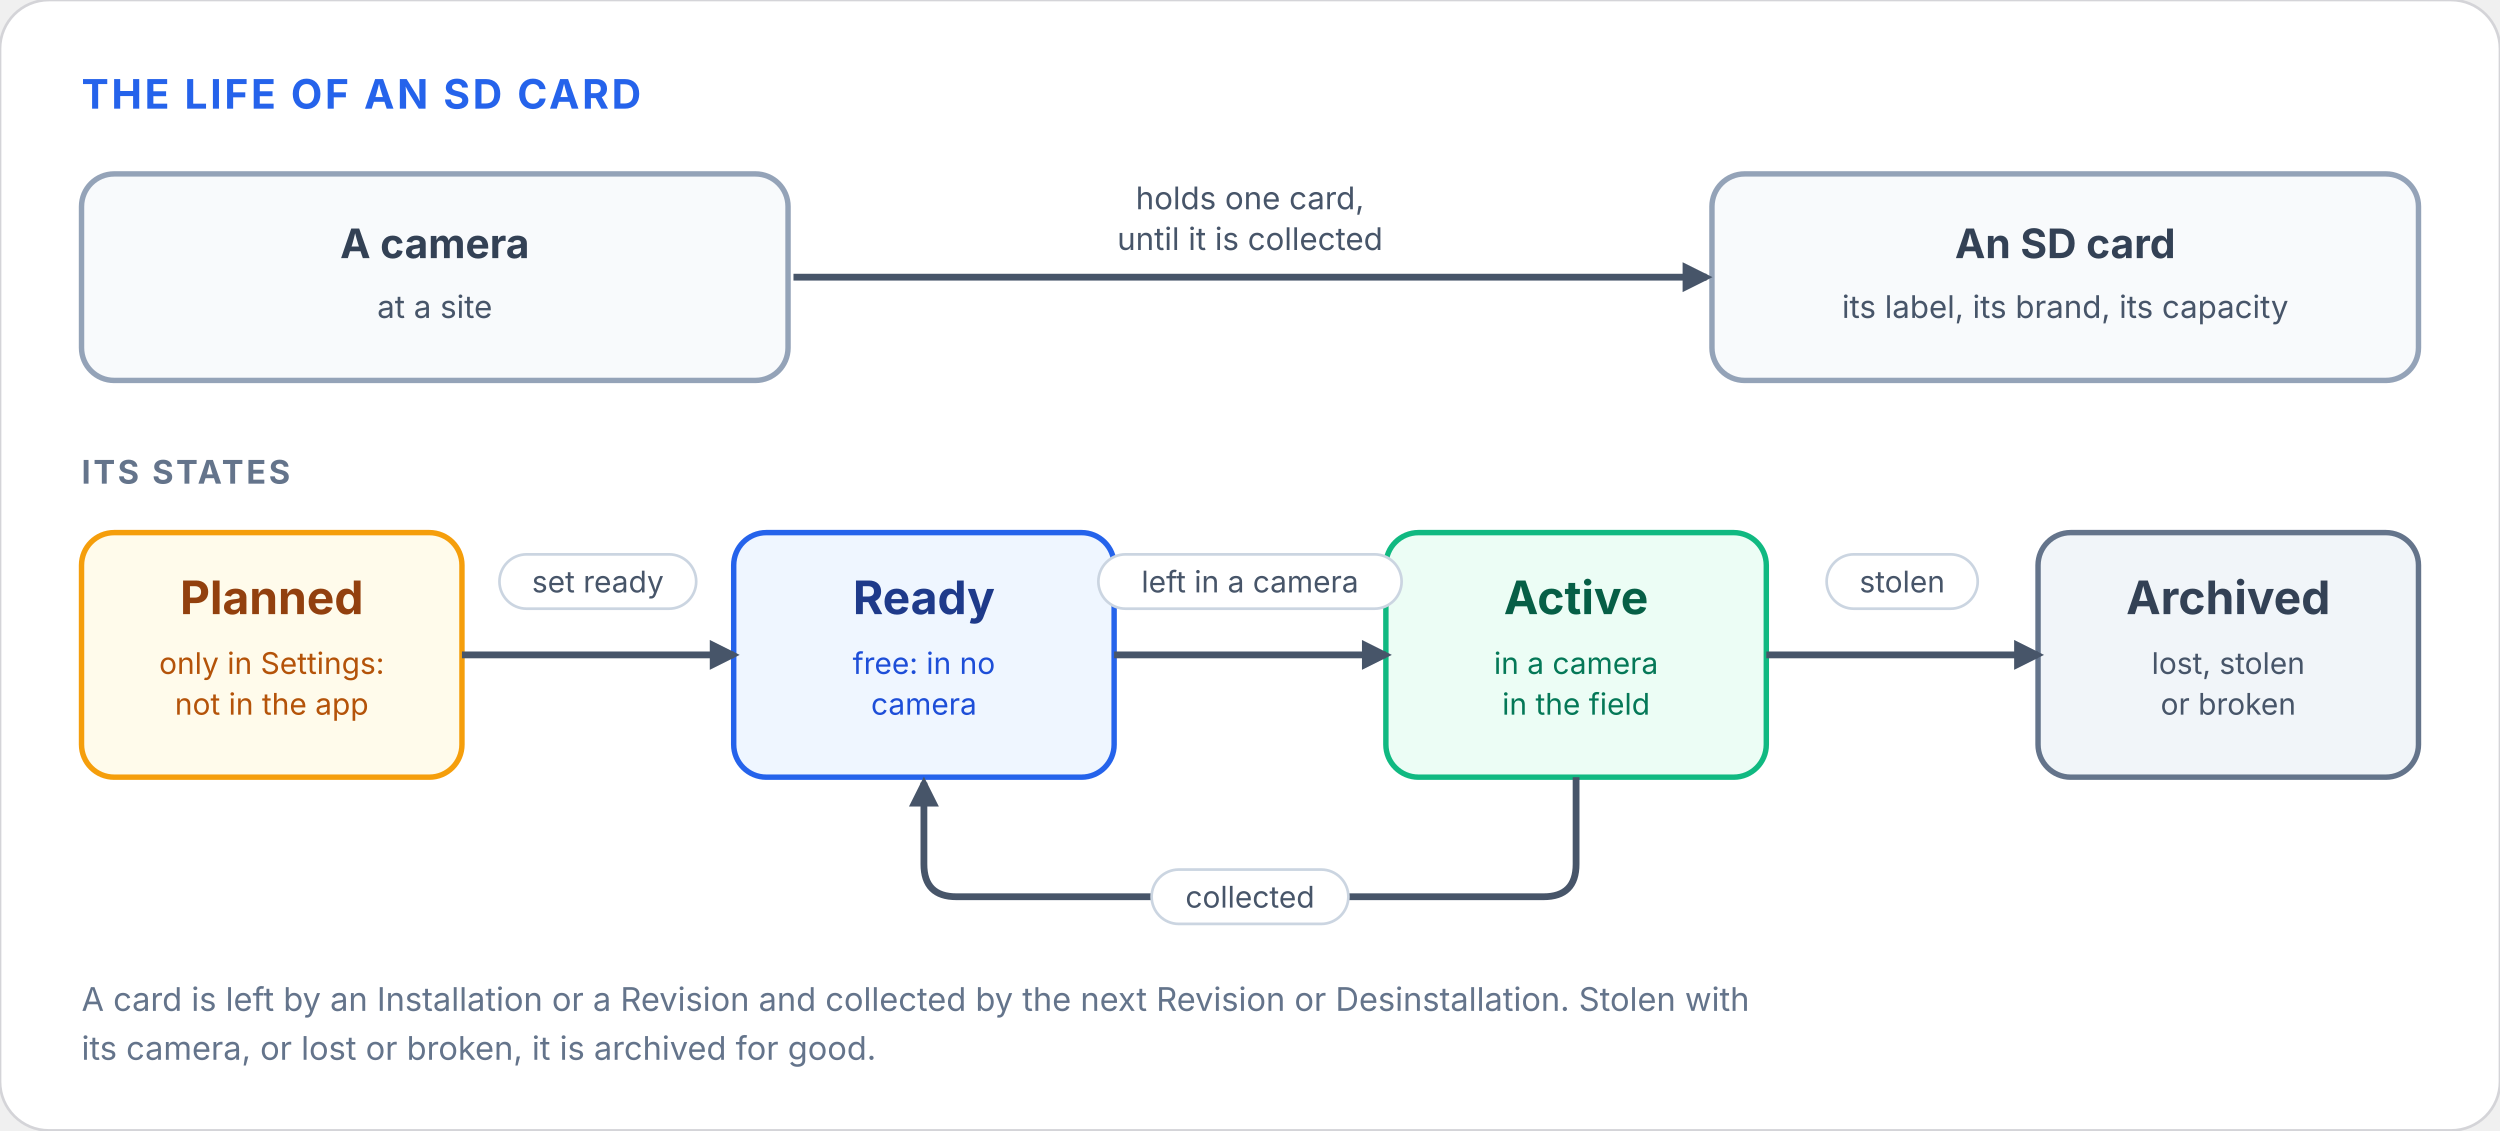
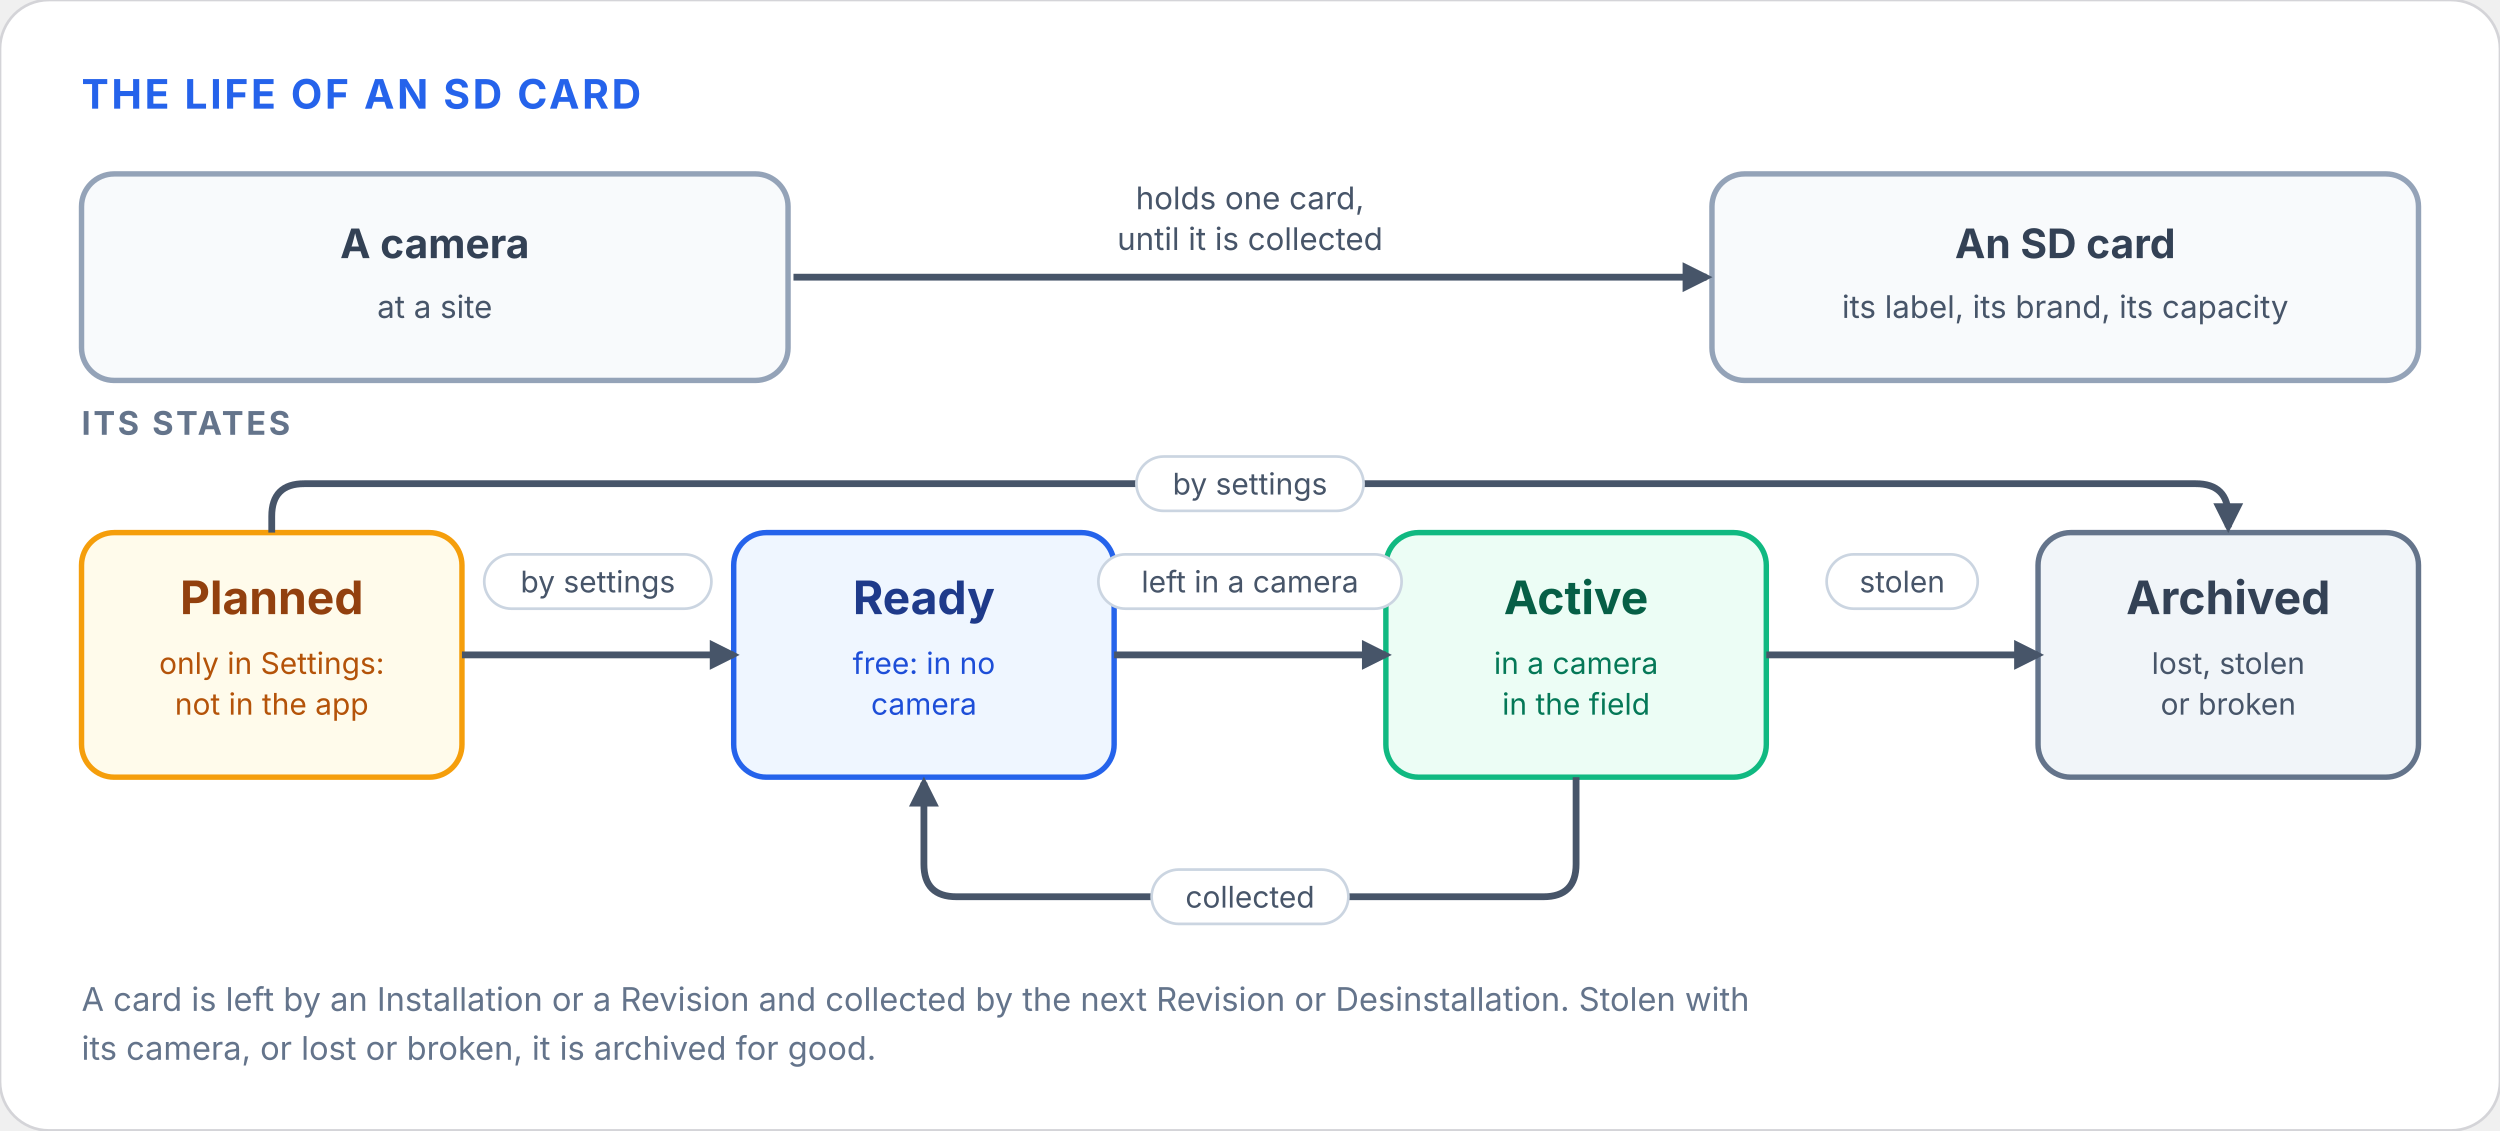
<svg xmlns="http://www.w3.org/2000/svg" viewBox="0 0 920 416" width="920" height="416" role="img" aria-labelledby="t d" font-family="Inter, 'Segoe UI', Roboto, Helvetica, Arial, sans-serif">
  <defs>
    <marker id="a" viewBox="0 0 10 10" refX="8" refY="5" markerUnits="userSpaceOnUse" markerWidth="11" markerHeight="11" orient="auto">
      <path d="M0 0 L10 5 L0 10 z" fill="#475569" />
    </marker>
  </defs>
  <rect x="0" y="0" width="920" height="416" rx="18" fill="#ffffff" stroke="#d4d4d8" />
  <text x="30" y="40" font-size="15" font-weight="700" fill="#2563eb" letter-spacing="1">THE LIFE OF AN SD CARD</text>
  <rect x="30" y="64" width="260" height="76" rx="12" fill="#f8fafc" stroke="#94a3b8" stroke-width="2" />
  <text x="160" y="95" font-size="15" font-weight="700" fill="#334155" text-anchor="middle">A camera</text>
  <text x="160" y="117" font-size="11.5" fill="#475569" text-anchor="middle">at a site</text>
  <rect x="630" y="64" width="260" height="76" rx="12" fill="#f8fafc" stroke="#94a3b8" stroke-width="2" />
  <text x="760" y="95" font-size="15" font-weight="700" fill="#334155" text-anchor="middle">An SD card</text>
  <text x="760" y="117" font-size="11.5" fill="#475569" text-anchor="middle">its label, its brand, its capacity</text>
  <path d="M292 102 H628" stroke="#475569" stroke-width="2.5" fill="none" marker-end="url(#a)" />
  <text x="460" y="77" font-size="11.5" fill="#475569" text-anchor="middle">
    <tspan>holds one card,</tspan>
  </text>
  <text x="460" y="92" font-size="11.5" fill="#475569" text-anchor="middle">
    <tspan>until it is collected</tspan>
  </text>
-   <text x="30" y="178" font-size="12" font-weight="700" fill="#64748b" letter-spacing="1">ITS STATES</text>
+   <text x="30" y="160" font-size="12" font-weight="700" fill="#64748b" letter-spacing="1">ITS STATES</text>
  <rect x="30" y="196" width="140" height="90" rx="12" fill="#fffbeb" stroke="#f59e0b" stroke-width="2" />
  <text x="100.0" y="226" font-size="17" font-weight="700" fill="#92400e" text-anchor="middle">Planned</text>
  <text x="100.0" y="248" font-size="11" fill="#b45309" text-anchor="middle">only in Settings:</text>
  <text x="100.0" y="263" font-size="11" fill="#b45309" text-anchor="middle">not in the app</text>
  <rect x="270" y="196" width="140" height="90" rx="12" fill="#eff6ff" stroke="#2563eb" stroke-width="2" />
  <text x="340.0" y="226" font-size="17" font-weight="700" fill="#1e3a8a" text-anchor="middle">Ready</text>
  <text x="340.0" y="248" font-size="11" fill="#1d4ed8" text-anchor="middle">free: in no</text>
  <text x="340.0" y="263" font-size="11" fill="#1d4ed8" text-anchor="middle">camera</text>
  <rect x="510" y="196" width="140" height="90" rx="12" fill="#ecfdf5" stroke="#10b981" stroke-width="2" />
  <text x="580.0" y="226" font-size="17" font-weight="700" fill="#065f46" text-anchor="middle">Active</text>
  <text x="580.0" y="248" font-size="11" fill="#047857" text-anchor="middle">in a camera</text>
  <text x="580.0" y="263" font-size="11" fill="#047857" text-anchor="middle">in the field</text>
  <rect x="750" y="196" width="140" height="90" rx="12" fill="#f1f5f9" stroke="#64748b" stroke-width="2" />
  <text x="820.0" y="226" font-size="17" font-weight="700" fill="#334155" text-anchor="middle">Archived</text>
  <text x="820.0" y="248" font-size="11" fill="#475569" text-anchor="middle">lost, stolen</text>
  <text x="820.0" y="263" font-size="11" fill="#475569" text-anchor="middle">or broken</text>
  <path d="M170 241 H270" stroke="#475569" stroke-width="2.5" fill="none" marker-end="url(#a)" />
-   <rect x="183.8" y="204" width="72.4" height="20" rx="10" fill="#ffffff" stroke="#cbd5e1" />
-   <text x="220.0" y="218" font-size="11" fill="#475569" text-anchor="middle">set ready</text>
+   <rect x="178.2" y="204" width="83.6" height="20" rx="10" fill="#ffffff" stroke="#cbd5e1" />
+   <text x="220.0" y="218" font-size="11" fill="#475569" text-anchor="middle">by settings</text>
  <path d="M410 241 H510" stroke="#475569" stroke-width="2.5" fill="none" marker-end="url(#a)" />
  <rect x="404.2" y="204" width="111.6" height="20" rx="10" fill="#ffffff" stroke="#cbd5e1" />
  <text x="460.0" y="218" font-size="11" fill="#475569" text-anchor="middle">left in a camera</text>
  <path d="M650 241 H750" stroke="#475569" stroke-width="2.5" fill="none" marker-end="url(#a)" />
  <rect x="672.2" y="204" width="55.6" height="20" rx="10" fill="#ffffff" stroke="#cbd5e1" />
  <text x="700.0" y="218" font-size="11" fill="#475569" text-anchor="middle">stolen</text>
+   <path d="M100.0 196 V190 Q100.0 178 112.0 178 H808.0 Q820.0 178 820.0 190 V194" stroke="#475569" stroke-width="2.5" fill="none" marker-end="url(#a)" />
+   <rect x="418.2" y="168" width="83.6" height="20" rx="10" fill="#ffffff" stroke="#cbd5e1" />
+   <text x="460.0" y="182" font-size="11" fill="#475569" text-anchor="middle">by settings</text>
  <path d="M580.0 286 V318 Q580.0 330 568.0 330 H352.0 Q340.0 330 340.0 318 V288" stroke="#475569" stroke-width="2.5" fill="none" marker-end="url(#a)" />
  <rect x="423.8" y="320" width="72.4" height="20" rx="10" fill="#ffffff" stroke="#cbd5e1" />
  <text x="460.0" y="334" font-size="11" fill="#475569" text-anchor="middle">collected</text>
  <text x="30" y="372" font-size="12" fill="#64748b">A card is left by an Installation or a Revision and collected by the next Revision or Desinstallation. Stolen with</text>
  <text x="30" y="390" font-size="12" fill="#64748b">its camera, or lost or broken, it is archived for good.</text>
</svg>
